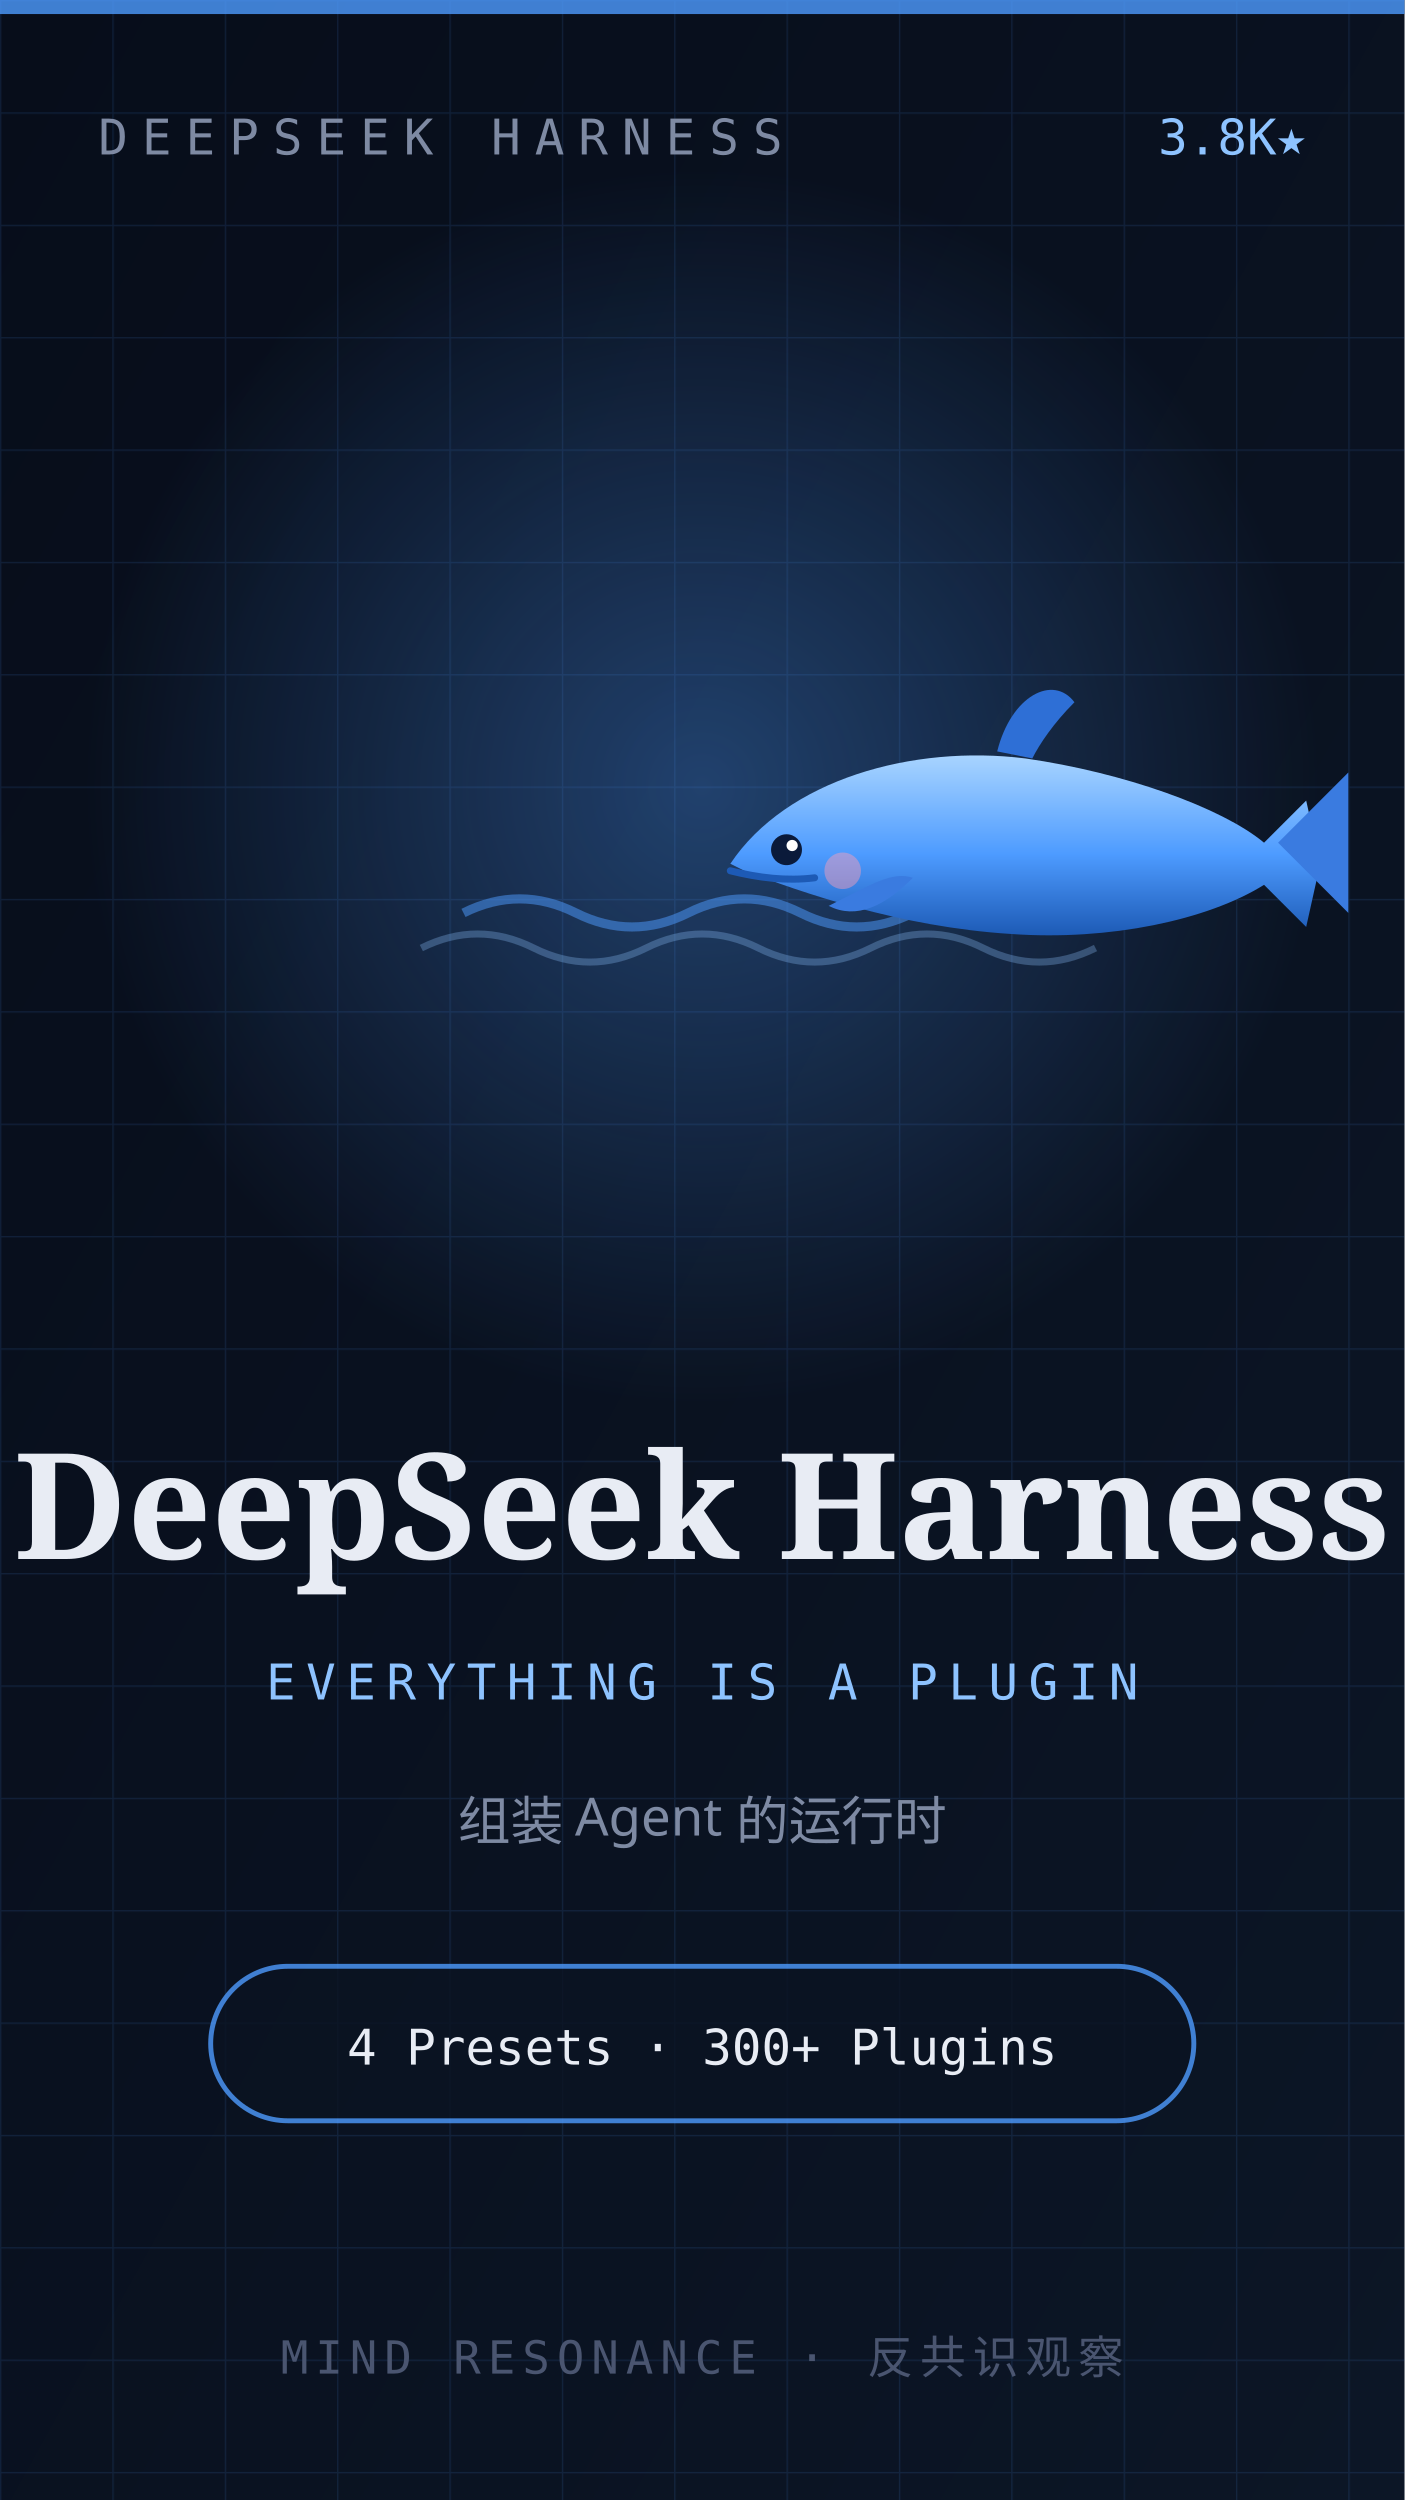
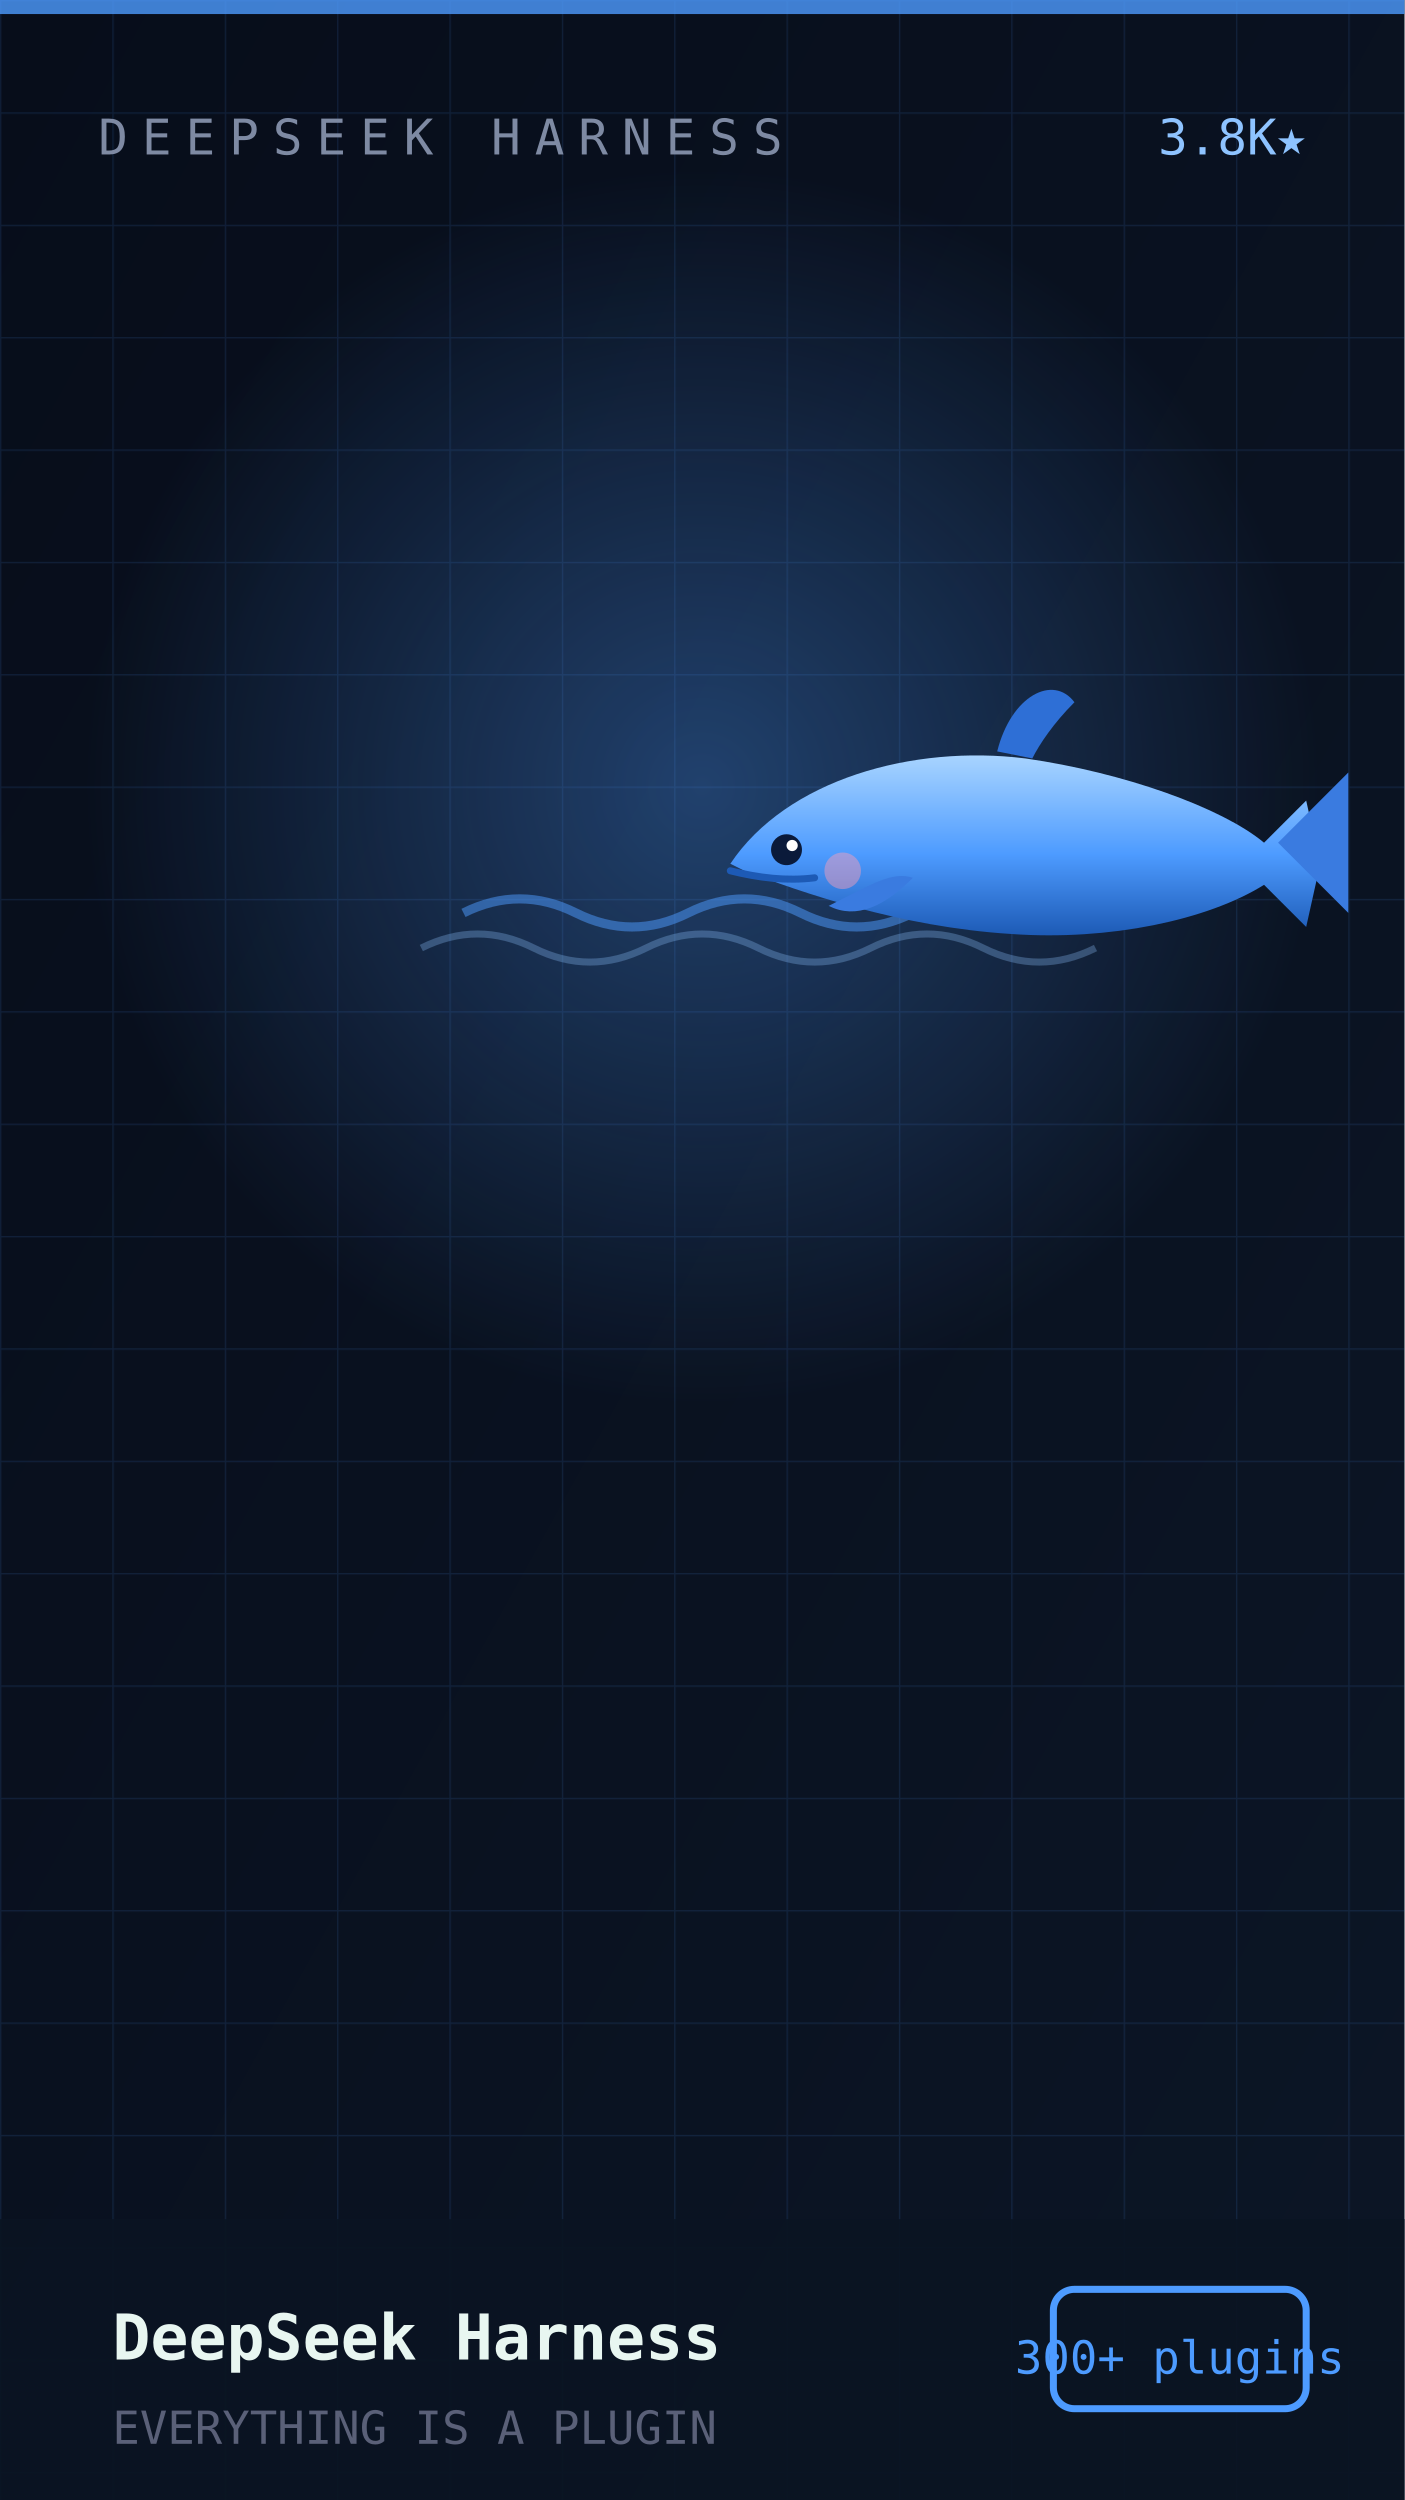
<svg xmlns="http://www.w3.org/2000/svg" width="200" height="356" viewBox="0 0 200 356">
  <defs>
    <linearGradient id="bg" x1="0" y1="0" x2="1" y2="1">
      <stop offset="0" stop-color="#070D1A" />
      <stop offset="1" stop-color="#0C1626" />
    </linearGradient>
    <linearGradient id="dolBody" x1="0" y1="0" x2="0" y2="1">
      <stop offset="0" stop-color="#A8D4FF" />
      <stop offset="0.55" stop-color="#4D9BFF" />
      <stop offset="1" stop-color="#1D5AB5" />
    </linearGradient>
    <radialGradient id="glow" cx="0.5" cy="0.5" r="0.5">
      <stop offset="0" stop-color="#4D9BFF" stop-opacity="0.35" />
      <stop offset="1" stop-color="#4D9BFF" stop-opacity="0" />
    </radialGradient>
    <pattern id="grid" width="16" height="16" patternUnits="userSpaceOnUse">
      <path d="M16 0H0V16" fill="none" stroke="#4D9BFF" stroke-width="0.4" opacity="0.12" />
    </pattern>
  </defs>
  <rect width="200" height="356" fill="url(#bg)" />
  <rect width="200" height="356" fill="url(#grid)" />
  <circle cx="100" cy="112" r="88" fill="url(#glow)" />
  <rect x="0" y="0" width="200" height="2" fill="#4D9BFF" opacity="0.8" />
  <text x="14" y="22" font-family="monospace" font-size="7" fill="#7E8AA3" letter-spacing="2">DEEPSEEK HARNESS</text>
  <text x="186" y="22" font-family="monospace" font-size="7" fill="#8EC3FF" text-anchor="end">3.8K★</text>
  <g transform="translate(100,108)">
    <g opacity="0.5">
      <path d="M-34 22 Q-26 18 -18 22 T-2 22 T14 22 T30 22 T46 22" stroke="#4D9BFF" stroke-width="1.3" fill="none">
        <animate attributeName="d" dur="2.8s" repeatCount="indefinite" values="M-34 22 Q-26 18 -18 22 T-2 22 T14 22 T30 22 T46 22;M-34 22 Q-26 26 -18 22 T-2 22 T14 22 T30 22 T46 22;M-34 22 Q-26 18 -18 22 T-2 22 T14 22 T30 22 T46 22" />
      </path>
      <path d="M-40 27 Q-32 23 -24 27 T-8 27 T8 27 T24 27 T40 27 T56 27" stroke="#8EC3FF" stroke-width="1" fill="none" opacity="0.6">
        <animate attributeName="d" dur="3.6s" repeatCount="indefinite" values="M-40 27 Q-32 23 -24 27 T-8 27 T8 27 T24 27 T40 27 T56 27;M-40 27 Q-32 31 -24 27 T-8 27 T8 27 T24 27 T40 27 T56 27;M-40 27 Q-32 23 -24 27 T-8 27 T8 27 T24 27 T40 27 T56 27" />
      </path>
    </g>
    <g>
      <animateTransform attributeName="transform" type="translate" values="0 0;0 -3;0 0;0 2;0 0" dur="3.2s" repeatCount="indefinite" />
      <g>
        <animateTransform attributeName="transform" type="rotate" values="-2 44 15;1 44 15;-1 44 15;-2 44 15" dur="3.2s" repeatCount="indefinite" />
        <path d="M4 15 C12 3 30 -2 46 0 C60 2 74 7 80 12 L86 6 L88 15 L86 24 L80 18 C72 23 58 26 44 25 C28 24 14 19 6 16 Z" fill="url(#dolBody)" />
        <path d="M42 -1 C44 -9 50 -12 53 -8 C50 -5 48 -2 47 0 Z" fill="#2E6FD6" />
        <path d="M30 17 C26 21 22 23 18 21 C24 18 27 16 30 17 Z" fill="#3A7BE0" />
        <g transform-origin="84 12">
          <path d="M82 12 L92 2 L92 22 Z" fill="#3A7BE0">
            <animateTransform attributeName="transform" type="rotate" values="0 84 12;-14 84 12;0 84 12" dur="1.6s" repeatCount="indefinite" />
          </path>
        </g>
        <circle cx="12" cy="13" r="2.2" fill="#0A1A3A" />
        <circle cx="12.8" cy="12.4" r="0.8" fill="#fff" />
        <path d="M4 16 C8 17 12 17.5 16 17" stroke="#1D5AB5" stroke-width="1" fill="none" stroke-linecap="round" />
        <circle cx="20" cy="16" r="2.6" fill="#FF9EB5" opacity="0.45" />
      </g>
    </g>
  </g>
-   <text x="100" y="222" text-anchor="middle" font-family="Georgia,serif" font-size="21" font-weight="bold" fill="#E8ECF4">DeepSeek Harness</text>
-   <text x="100" y="242" text-anchor="middle" font-family="monospace" font-size="7" fill="#8EC3FF" letter-spacing="1.5">EVERYTHING IS A PLUGIN</text>
-   <text x="100" y="262" text-anchor="middle" font-family="sans-serif" font-size="7.5" fill="#7E8AA3">组装 Agent 的运行时</text>
-   <rect x="30" y="280" width="140" height="22" rx="11" fill="#0A1322" stroke="#4D9BFF" stroke-width="0.7" opacity="0.8" />
-   <text x="100" y="294" text-anchor="middle" font-family="monospace" font-size="7" fill="#E8ECF4">4 Presets · 300+ Plugins</text>
-   <text x="100" y="338" text-anchor="middle" font-family="monospace" font-size="6.5" fill="#4A5570" letter-spacing="1">MIND RESONANCE · 反共识观察</text>
+   <rect x="0" y="316" width="200" height="40" fill="#0A1322" opacity="0.92" />
+   <text x="16" y="336" font-family="monospace" font-size="9" fill="#E8F6F1" font-weight="bold">DeepSeek Harness</text>
+   <text x="16" y="348" font-family="monospace" font-size="6.5" fill="#5A6078">EVERYTHING IS A PLUGIN</text>
+   <rect x="150" y="326" width="36" height="17" rx="3" fill="none" stroke="#4D9BFF" stroke-width="1" />
+   <text x="168" y="338" font-family="monospace" font-size="6.5" fill="#4D9BFF" text-anchor="middle">300+ plugins</text>
</svg>
